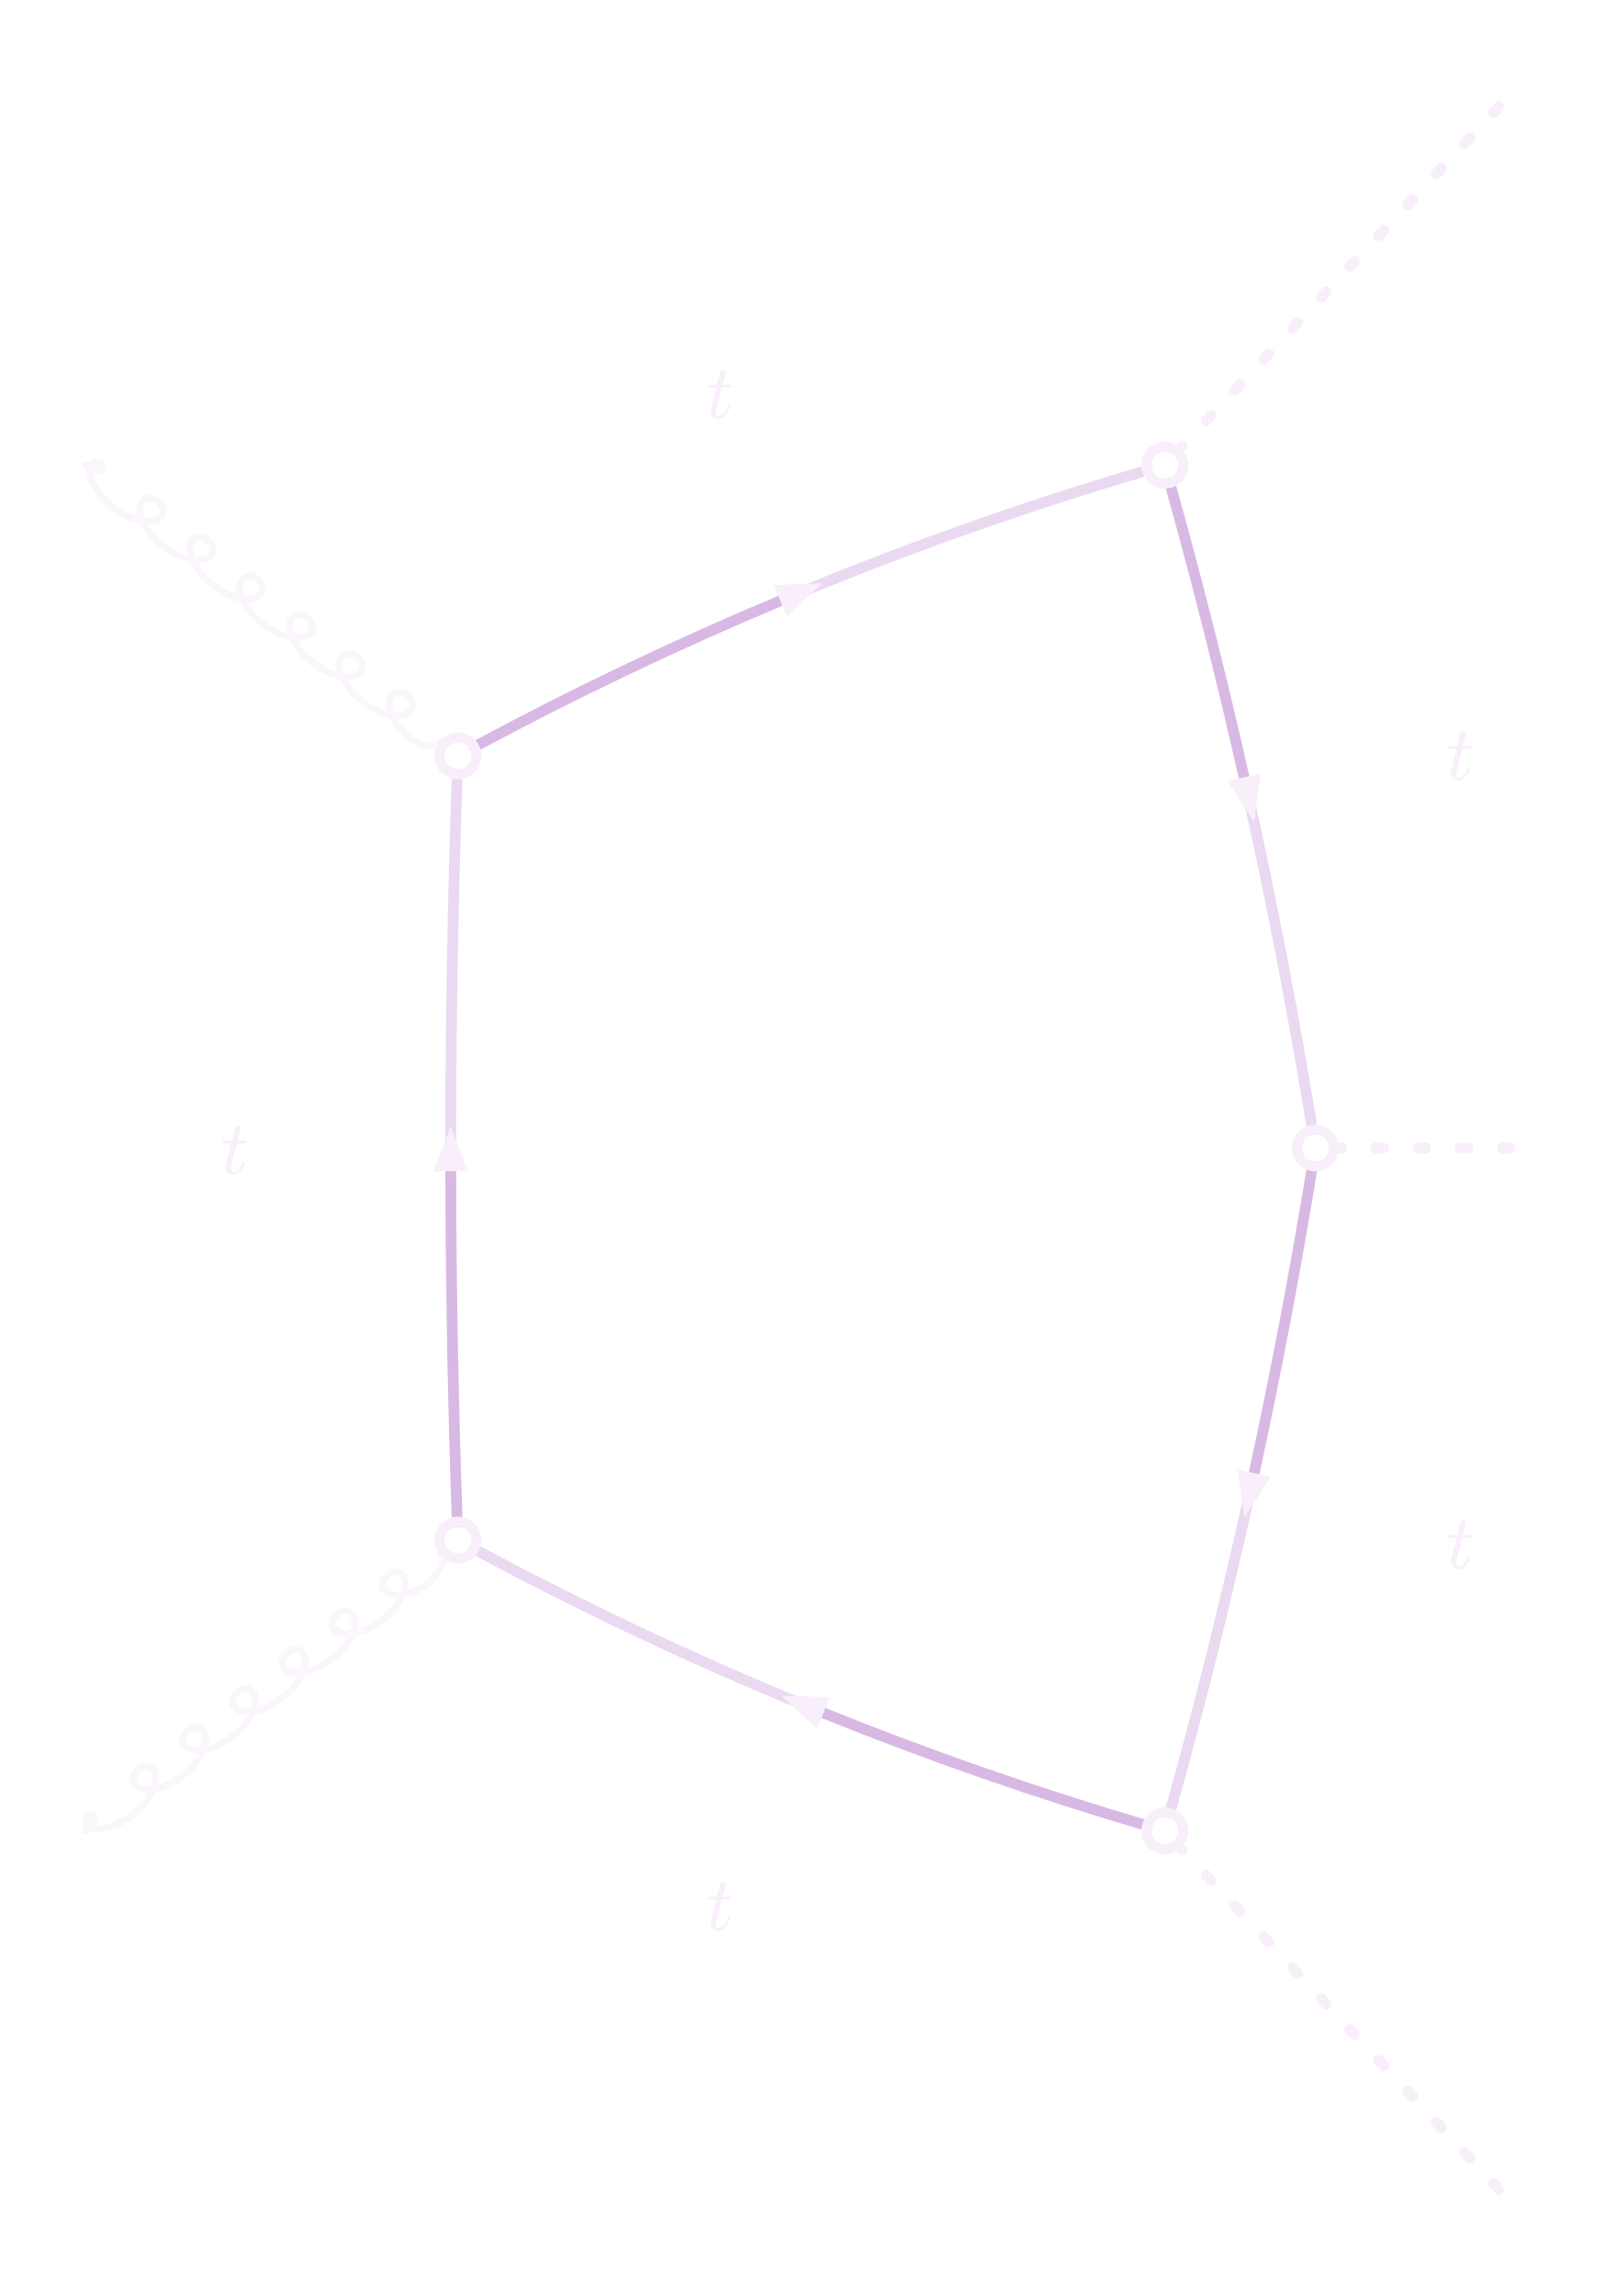
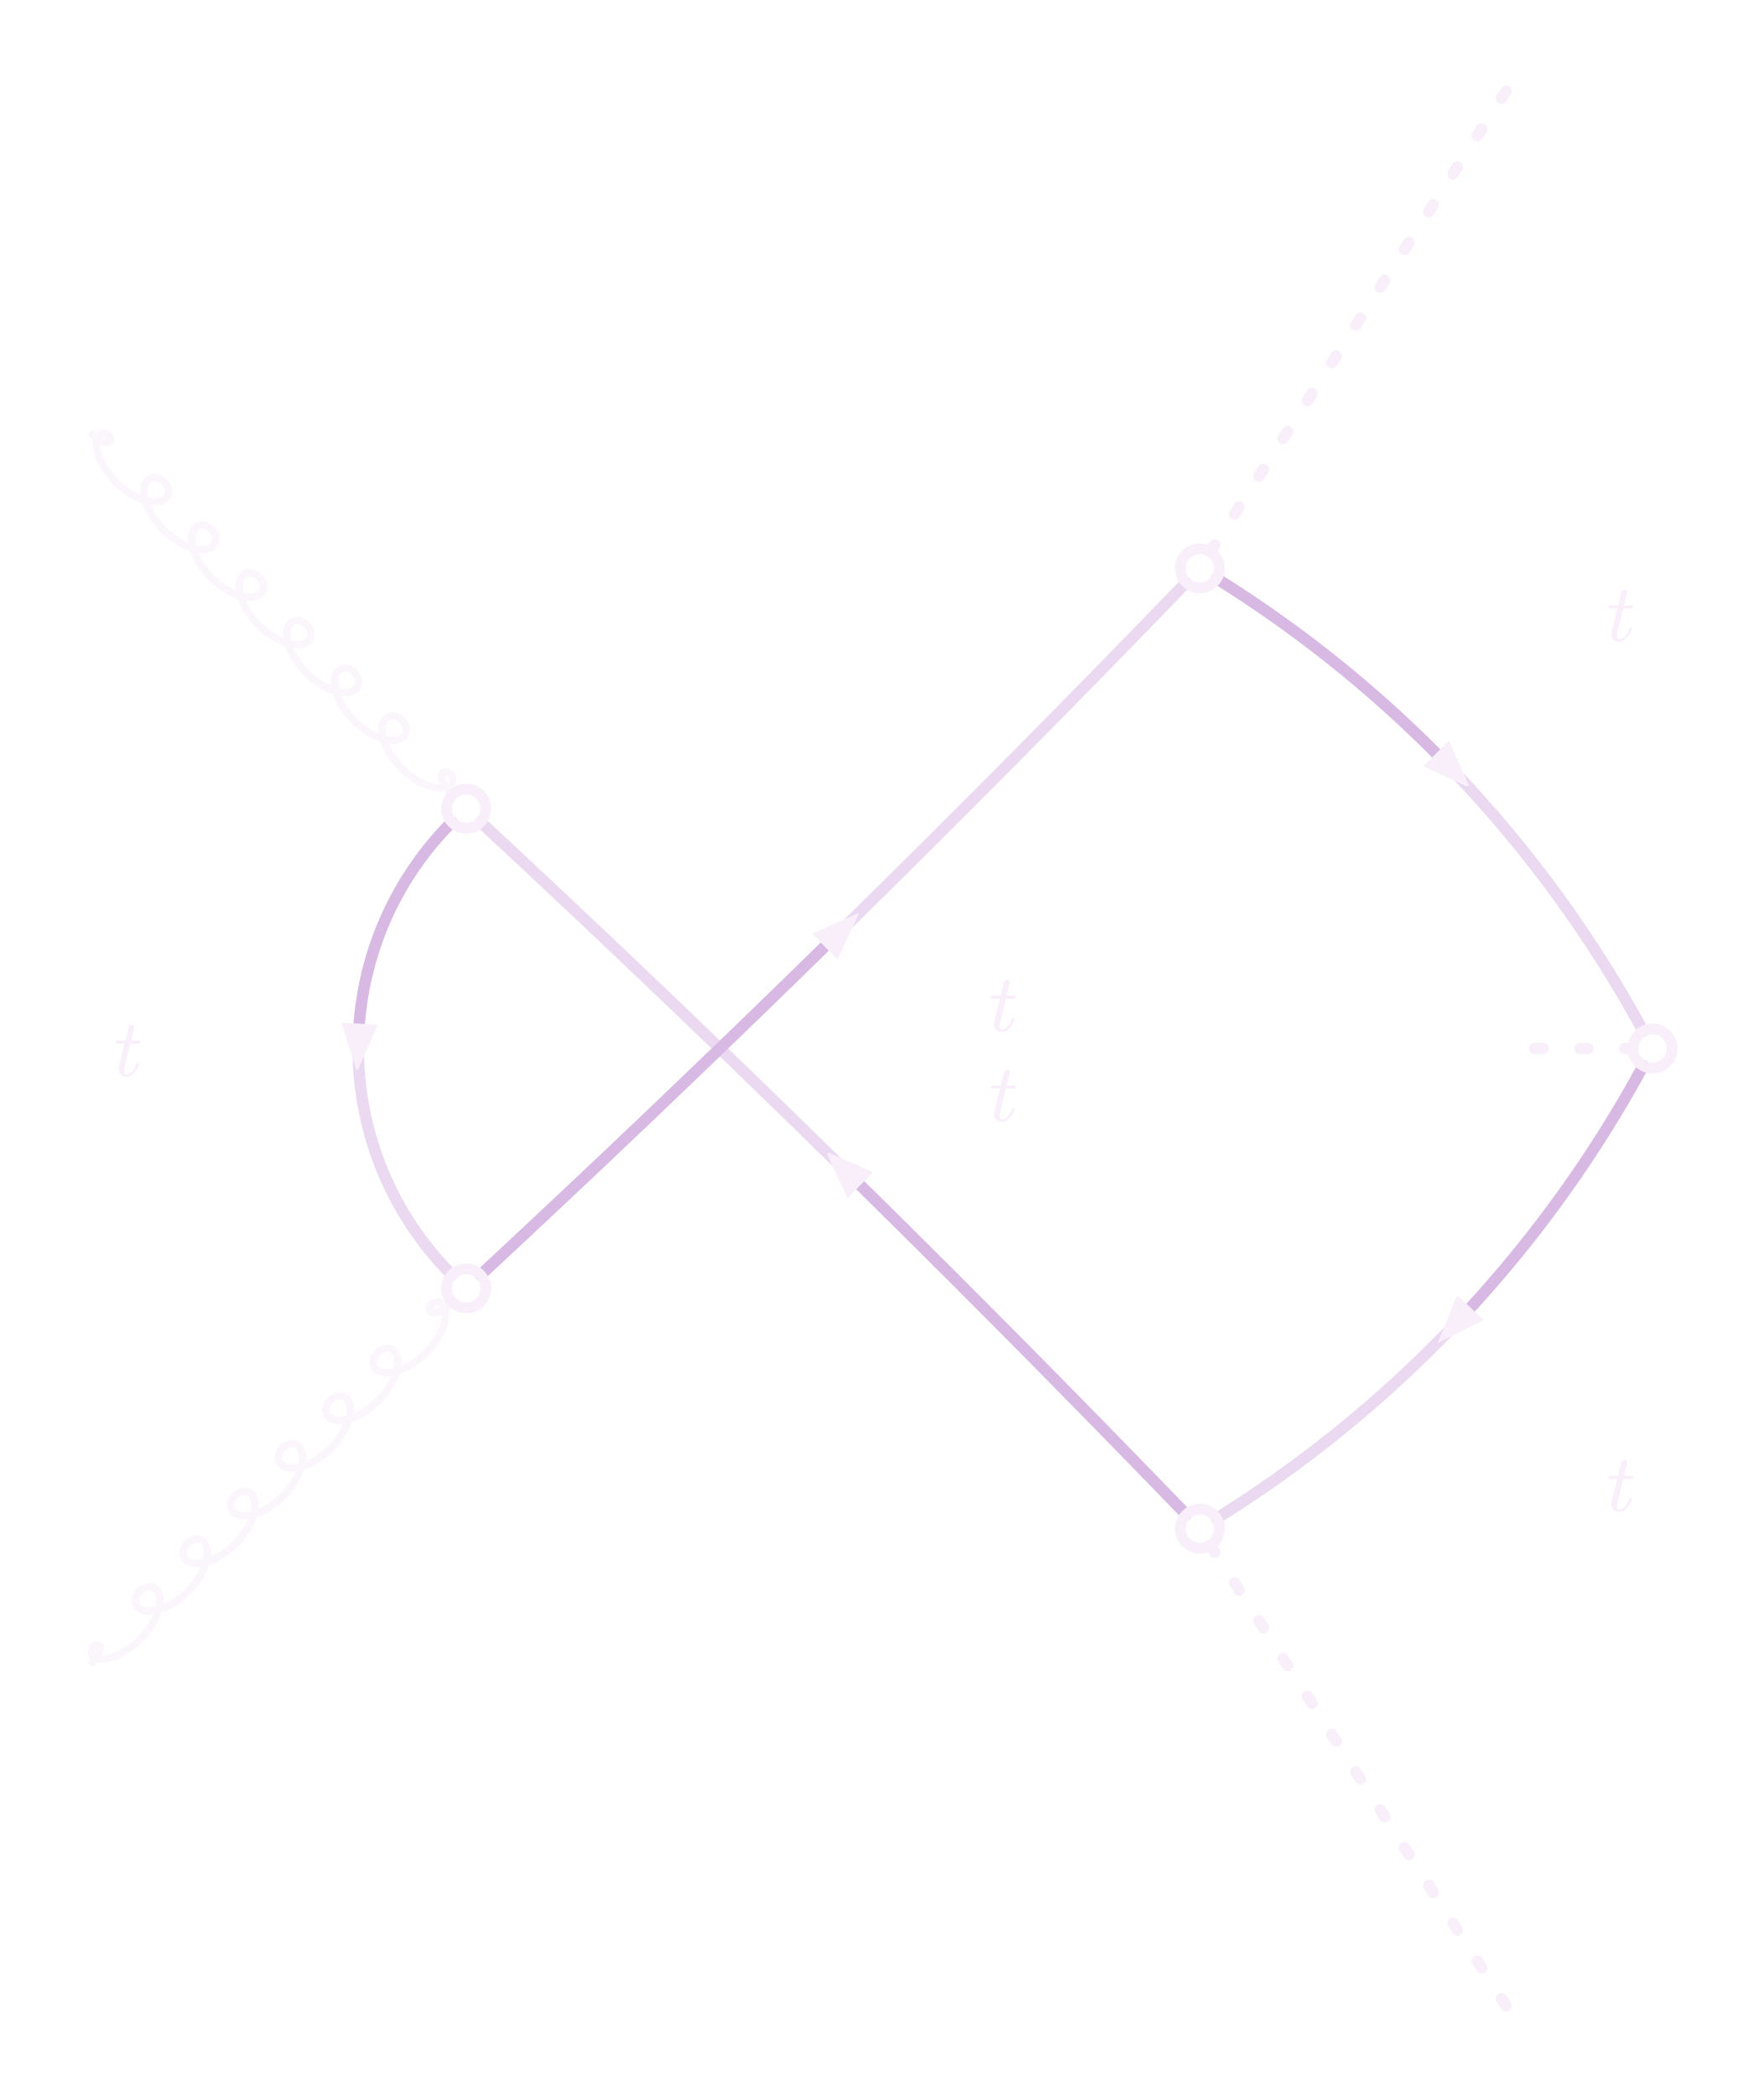
- <svg xmlns="http://www.w3.org/2000/svg" xmlns:xlink="http://www.w3.org/1999/xlink" viewBox="0 0 230.196 329.395" width="230.196pt" height="329.395pt">
+ <svg xmlns="http://www.w3.org/2000/svg" xmlns:xlink="http://www.w3.org/1999/xlink" viewBox="0 0 237.481 282.442" width="237.481pt" height="282.442pt">
  <g transform="translate(5.669291 5.669291)">
-     <path fill="none" stroke="#fbf6fc" stroke-width="1" stroke-linecap="round" stroke-linejoin="miter" stroke-miterlimit="4" transform="translate(6.6 216.9161)" d="M 0 0m 0.012 40.094c 0.18 -0.156 0.363 -0.278 0.539 -0.469c 0.176 -0.191 0.394 -0.449 0.517 -0.679c 0.122 -0.23 0.214 -0.51 0.216 -0.702c 0.002 -0.192 -0.089 -0.374 -0.205 -0.449c -0.116 -0.075 -0.329 -0.081 -0.491 -0.002c -0.162 0.079 -0.389 0.276 -0.479 0.477c -0.09 0.2 -0.158 0.507 -0.063 0.724c 0.095 0.218 0.323 0.455 0.631 0.581c 0.307 0.126 0.754 0.187 1.213 0.174c 0.459 -0.013 1 -0.094 1.54 -0.252c 0.54 -0.157 1.139 -0.397 1.701 -0.693c 0.562 -0.296 1.15 -0.675 1.67 -1.081c 0.521 -0.407 1.031 -0.885 1.454 -1.358c 0.423 -0.473 0.801 -0.996 1.084 -1.482c 0.284 -0.486 0.494 -0.991 0.618 -1.433c 0.124 -0.442 0.157 -0.871 0.125 -1.219c -0.032 -0.349 -0.157 -0.653 -0.318 -0.873c -0.161 -0.22 -0.404 -0.371 -0.646 -0.446c -0.242 -0.075 -0.543 -0.068 -0.807 -0.005c -0.264 0.063 -0.554 0.21 -0.777 0.384c -0.223 0.174 -0.435 0.42 -0.56 0.661c -0.125 0.241 -0.205 0.531 -0.191 0.785c 0.014 0.254 0.1 0.527 0.275 0.736c 0.175 0.209 0.442 0.402 0.773 0.518c 0.331 0.116 0.753 0.188 1.211 0.176c 0.458 -0.012 0.999 -0.094 1.539 -0.251c 0.54 -0.157 1.138 -0.396 1.699 -0.691c 0.561 -0.295 1.149 -0.674 1.669 -1.08c 0.52 -0.406 1.03 -0.884 1.452 -1.357c 0.422 -0.473 0.799 -0.995 1.082 -1.48c 0.283 -0.485 0.49 -0.988 0.615 -1.431c 0.125 -0.443 0.166 -0.877 0.136 -1.228c -0.031 -0.35 -0.158 -0.653 -0.319 -0.873c -0.161 -0.22 -0.404 -0.371 -0.646 -0.447c -0.242 -0.075 -0.543 -0.069 -0.806 -0.006c -0.264 0.063 -0.553 0.209 -0.776 0.383c -0.223 0.174 -0.435 0.419 -0.56 0.66c -0.125 0.241 -0.204 0.531 -0.19 0.784c 0.014 0.253 0.102 0.525 0.277 0.735c 0.174 0.209 0.439 0.405 0.769 0.521c 0.33 0.116 0.754 0.187 1.213 0.175c 0.459 -0.013 1 -0.094 1.54 -0.251c 0.54 -0.157 1.139 -0.397 1.7 -0.692c 0.562 -0.296 1.149 -0.674 1.67 -1.081c 0.521 -0.407 1.031 -0.885 1.454 -1.358c 0.423 -0.473 0.8 -0.996 1.084 -1.482c 0.284 -0.486 0.494 -0.991 0.617 -1.433c 0.124 -0.442 0.157 -0.87 0.125 -1.219c -0.032 -0.349 -0.158 -0.653 -0.319 -0.873c -0.161 -0.22 -0.404 -0.371 -0.646 -0.447c -0.242 -0.075 -0.545 -0.067 -0.806 -0.006c -0.262 0.061 -0.543 0.201 -0.764 0.373c -0.221 0.173 -0.437 0.422 -0.563 0.663c -0.126 0.242 -0.207 0.532 -0.193 0.786c 0.014 0.254 0.101 0.527 0.274 0.737c 0.174 0.21 0.438 0.406 0.768 0.522c 0.33 0.116 0.753 0.188 1.212 0.175c 0.459 -0.013 1 -0.094 1.539 -0.251c 0.54 -0.157 1.138 -0.396 1.699 -0.692c 0.561 -0.295 1.148 -0.674 1.668 -1.08c 0.52 -0.406 1.029 -0.884 1.451 -1.356c 0.422 -0.473 0.798 -0.994 1.081 -1.479c 0.282 -0.485 0.488 -0.987 0.614 -1.43c 0.125 -0.443 0.167 -0.878 0.137 -1.229c -0.03 -0.35 -0.158 -0.653 -0.319 -0.873c -0.161 -0.22 -0.404 -0.371 -0.646 -0.447c -0.242 -0.075 -0.543 -0.069 -0.806 -0.006c -0.264 0.063 -0.553 0.209 -0.776 0.383c -0.223 0.174 -0.435 0.419 -0.56 0.66c -0.125 0.241 -0.204 0.531 -0.19 0.784c 0.014 0.253 0.102 0.525 0.277 0.735c 0.174 0.209 0.439 0.405 0.769 0.521c 0.33 0.116 0.754 0.187 1.213 0.175c 0.459 -0.013 1 -0.094 1.54 -0.251c 0.54 -0.157 1.139 -0.397 1.7 -0.692c 0.562 -0.296 1.149 -0.674 1.67 -1.081c 0.521 -0.407 1.031 -0.885 1.454 -1.358c 0.423 -0.473 0.8 -0.996 1.084 -1.482c 0.283 -0.486 0.494 -0.991 0.617 -1.433c 0.124 -0.442 0.157 -0.87 0.125 -1.219c -0.032 -0.349 -0.158 -0.653 -0.319 -0.873c -0.161 -0.22 -0.404 -0.371 -0.646 -0.447c -0.242 -0.075 -0.544 -0.067 -0.806 -0.006c -0.262 0.061 -0.544 0.202 -0.765 0.375c -0.221 0.173 -0.436 0.421 -0.562 0.662c -0.126 0.241 -0.206 0.531 -0.192 0.785c 0.014 0.253 0.101 0.526 0.275 0.736c 0.174 0.21 0.438 0.406 0.768 0.522c 0.33 0.116 0.754 0.188 1.212 0.175c 0.458 -0.012 0.997 -0.092 1.537 -0.249c 0.54 -0.157 1.139 -0.397 1.701 -0.693c 0.562 -0.296 1.15 -0.675 1.671 -1.082c 0.521 -0.407 1.031 -0.885 1.454 -1.358c 0.423 -0.473 0.799 -0.995 1.082 -1.48c 0.283 -0.485 0.493 -0.99 0.616 -1.432c 0.123 -0.442 0.156 -0.87 0.124 -1.218c -0.033 -0.348 -0.159 -0.652 -0.32 -0.872c -0.161 -0.22 -0.404 -0.371 -0.646 -0.446c -0.242 -0.075 -0.542 -0.069 -0.806 -0.006c -0.264 0.063 -0.553 0.209 -0.776 0.382c -0.222 0.174 -0.434 0.419 -0.559 0.66c -0.125 0.24 -0.204 0.53 -0.189 0.783c 0.015 0.253 0.103 0.525 0.277 0.734c 0.174 0.209 0.439 0.405 0.77 0.521c 0.33 0.116 0.754 0.187 1.213 0.174c 0.459 -0.013 1 -0.094 1.54 -0.252c 0.54 -0.158 1.152 -0.383 1.7 -0.695c 0.549 -0.312 1.142 -0.75 1.591 -1.18c 0.449 -0.43 0.841 -0.963 1.103 -1.401c 0.261 -0.438 0.393 -0.889 0.466 -1.228c 0.073 -0.34 0.015 -0.618 -0.029 -0.81c -0.045 -0.192 -0.18 -0.276 -0.238 -0.344c -0.058 -0.068 -0.123 -0.046 -0.111 -0.066c 0.012 -0.02 0.095 -0.013 0.184 -0.056c 0.089 -0.044 0.233 -0.138 0.35 -0.207" />
-     <path fill="none" stroke="#fbf6fc" stroke-width="1" stroke-linecap="round" stroke-linejoin="miter" stroke-miterlimit="4" transform="translate(6.611828 60.67722)" d="M 0 0m 0 0.368c 0.195 0.136 0.357 0.285 0.586 0.409c 0.228 0.124 0.531 0.274 0.784 0.337c 0.253 0.063 0.547 0.084 0.733 0.04c 0.187 -0.045 0.341 -0.177 0.386 -0.308c 0.045 -0.131 -0.001 -0.339 -0.117 -0.477c -0.116 -0.138 -0.362 -0.31 -0.578 -0.349c -0.216 -0.039 -0.53 -0.03 -0.718 0.115c -0.188 0.145 -0.363 0.424 -0.411 0.753c -0.048 0.329 0.001 0.777 0.125 1.219c 0.124 0.442 0.334 0.947 0.618 1.433c 0.284 0.486 0.661 1.009 1.084 1.482c 0.423 0.473 0.933 0.952 1.454 1.358c 0.521 0.407 1.109 0.786 1.67 1.081c 0.562 0.296 1.161 0.535 1.701 0.693c 0.54 0.157 1.081 0.239 1.54 0.252c 0.459 0.013 0.883 -0.058 1.213 -0.174c 0.331 -0.116 0.596 -0.311 0.77 -0.52c 0.174 -0.209 0.262 -0.482 0.276 -0.735c 0.014 -0.253 -0.066 -0.544 -0.191 -0.784c -0.125 -0.241 -0.338 -0.487 -0.56 -0.661c -0.223 -0.174 -0.513 -0.32 -0.777 -0.383c -0.264 -0.063 -0.565 -0.07 -0.808 0.004c -0.243 0.075 -0.487 0.225 -0.648 0.445c -0.161 0.22 -0.283 0.527 -0.315 0.876c -0.032 0.349 -0 0.776 0.123 1.218c 0.123 0.442 0.333 0.947 0.616 1.432c 0.283 0.485 0.66 1.008 1.083 1.481c 0.422 0.473 0.932 0.951 1.452 1.357c 0.52 0.406 1.107 0.785 1.668 1.08c 0.561 0.295 1.159 0.534 1.698 0.691c 0.539 0.157 1.077 0.236 1.538 0.25c 0.46 0.014 0.892 -0.052 1.224 -0.166c 0.332 -0.114 0.595 -0.312 0.769 -0.521c 0.174 -0.209 0.262 -0.482 0.277 -0.735c 0.015 -0.253 -0.065 -0.543 -0.19 -0.784c -0.125 -0.241 -0.337 -0.486 -0.56 -0.66c -0.223 -0.174 -0.512 -0.32 -0.776 -0.383c -0.264 -0.063 -0.564 -0.07 -0.806 0.006c -0.242 0.075 -0.485 0.227 -0.646 0.447c -0.161 0.22 -0.286 0.524 -0.319 0.873c -0.032 0.349 0.001 0.777 0.125 1.219c 0.124 0.442 0.334 0.947 0.617 1.433c 0.284 0.486 0.661 1.008 1.084 1.482c 0.423 0.473 0.933 0.952 1.454 1.358c 0.521 0.407 1.108 0.785 1.67 1.081c 0.562 0.296 1.16 0.535 1.7 0.692c 0.54 0.157 1.081 0.239 1.54 0.252c 0.459 0.013 0.882 -0.059 1.213 -0.175c 0.33 -0.116 0.595 -0.312 0.769 -0.521c 0.174 -0.209 0.262 -0.482 0.277 -0.735c 0.014 -0.253 -0.067 -0.545 -0.19 -0.784c -0.123 -0.239 -0.326 -0.478 -0.547 -0.651c -0.221 -0.173 -0.515 -0.322 -0.78 -0.386c -0.265 -0.064 -0.567 -0.071 -0.81 0.003c -0.243 0.075 -0.487 0.225 -0.648 0.445c -0.161 0.219 -0.288 0.523 -0.32 0.871c -0.033 0.348 0 0.777 0.124 1.218c 0.123 0.442 0.334 0.947 0.617 1.433c 0.283 0.486 0.661 1.008 1.083 1.481c 0.422 0.473 0.932 0.951 1.452 1.357c 0.52 0.406 1.107 0.784 1.667 1.079c 0.561 0.295 1.158 0.533 1.697 0.69c 0.539 0.156 1.076 0.235 1.536 0.249c 0.46 0.014 0.893 -0.051 1.225 -0.165c 0.332 -0.114 0.595 -0.312 0.769 -0.521c 0.174 -0.209 0.262 -0.482 0.277 -0.735c 0.014 -0.253 -0.065 -0.543 -0.19 -0.784c -0.125 -0.241 -0.337 -0.486 -0.56 -0.66c -0.223 -0.174 -0.512 -0.32 -0.776 -0.383c -0.264 -0.063 -0.564 -0.07 -0.806 0.006c -0.242 0.075 -0.485 0.227 -0.646 0.447c -0.161 0.22 -0.286 0.524 -0.319 0.873c -0.032 0.349 0.001 0.777 0.125 1.219c 0.124 0.442 0.334 0.947 0.617 1.433c 0.284 0.486 0.661 1.008 1.084 1.482c 0.423 0.473 0.933 0.952 1.454 1.358c 0.521 0.407 1.108 0.785 1.67 1.081c 0.562 0.296 1.16 0.535 1.7 0.692c 0.54 0.157 1.081 0.239 1.54 0.251c 0.459 0.013 0.882 -0.059 1.213 -0.175c 0.33 -0.116 0.595 -0.312 0.769 -0.521c 0.174 -0.209 0.262 -0.482 0.277 -0.735c 0.015 -0.253 -0.067 -0.544 -0.19 -0.784c -0.123 -0.239 -0.328 -0.479 -0.549 -0.652c -0.221 -0.173 -0.514 -0.321 -0.778 -0.384c -0.264 -0.063 -0.565 -0.071 -0.808 0.004c -0.243 0.075 -0.486 0.226 -0.647 0.445c -0.161 0.22 -0.287 0.523 -0.32 0.872c -0.033 0.348 0.001 0.777 0.124 1.218c 0.123 0.441 0.331 0.945 0.614 1.43c 0.283 0.485 0.661 1.009 1.084 1.482c 0.423 0.474 0.934 0.952 1.455 1.359c 0.521 0.407 1.109 0.786 1.67 1.081c 0.561 0.295 1.159 0.534 1.698 0.691c 0.54 0.157 1.08 0.238 1.539 0.251c 0.458 0.013 0.882 -0.059 1.212 -0.175c 0.33 -0.116 0.594 -0.312 0.768 -0.522c 0.174 -0.209 0.262 -0.482 0.276 -0.735c 0.015 -0.253 -0.065 -0.543 -0.189 -0.783c -0.125 -0.24 -0.337 -0.486 -0.559 -0.66c -0.222 -0.174 -0.512 -0.32 -0.776 -0.383c -0.264 -0.063 -0.564 -0.069 -0.806 0.006c -0.242 0.075 -0.485 0.227 -0.645 0.447c -0.161 0.22 -0.286 0.524 -0.318 0.873c -0.032 0.349 0.001 0.777 0.125 1.219c 0.124 0.442 0.334 0.947 0.618 1.433c 0.284 0.486 0.65 1.025 1.086 1.481c 0.436 0.457 1.004 0.927 1.53 1.258c 0.526 0.331 1.138 0.583 1.626 0.73c 0.488 0.147 0.957 0.166 1.305 0.154c 0.347 -0.012 0.603 -0.135 0.779 -0.225c 0.176 -0.09 0.224 -0.242 0.276 -0.315c 0.052 -0.073 0.014 -0.131 0.037 -0.124c 0.023 0.007 0.035 0.089 0.099 0.165c 0.064 0.076 0.191 0.193 0.286 0.289" />
-     <path fill="none" stroke="#f8effa" stroke-width="1.55" stroke-linecap="round" stroke-linejoin="miter" stroke-miterlimit="4" stroke-dashoffset="0" stroke-dasharray="1.1 4.95" transform="translate(163.274 6.6)" d="M 0 0m 0 52.535c 16.328 -17.512 32.655 -35.023 48.983 -52.535" />
-     <path fill="none" stroke="#f8effa" stroke-width="1.55" stroke-linecap="round" stroke-linejoin="miter" stroke-miterlimit="4" stroke-dashoffset="0" stroke-dasharray="1.1 4.95" transform="translate(185.7184 159.0277)" d="M 0 0c 8.846 0 17.692 0.001 26.539 0.001" />
-     <path fill="none" stroke="#f8effa" stroke-width="1.55" stroke-linecap="round" stroke-linejoin="miter" stroke-miterlimit="4" stroke-dashoffset="0" stroke-dasharray="1.1 4.95" transform="translate(163.2741 258.9209)" d="M 0 0c 16.328 17.512 32.655 35.023 48.983 52.535" />
-     <path fill="none" stroke="#ead9f0" stroke-width="1.55" stroke-linecap="round" stroke-linejoin="miter" stroke-miterlimit="4" transform="translate(162.189 208.9407)" d="M 0 0m 11.39 0c -3.38 15.271 -7.178 30.445 -11.39 45.507" />
-     <path fill="none" stroke="#d8b9e3" stroke-width="1.55" stroke-linecap="round" stroke-linejoin="miter" stroke-miterlimit="4" transform="translate(174.2628 161.6348)" d="M 0 0m 8.395 0c -2.41 14.801 -5.209 29.536 -8.395 44.19" />
-     <path fill="#f8effa" fill-rule="nonzero" stroke="#f8effa" stroke-width="0.3" stroke-linecap="butt" stroke-linejoin="miter" stroke-miterlimit="4" transform="translate(172.0788 205.348)" d="M 0 0m 0.911 6.292l -0.911 -6.292l 4.362 0.952l -3.451 5.34Z " />
-     <path fill="none" transform="translate(201.8584 211.7983)" d="M 0 0h 3.971v 7.634h -3.971v -7.634Z " />
-     <g transform="translate(201.8584 211.7983)">
+     <path fill="none" stroke="#fbf6fc" stroke-width="1" stroke-linecap="round" stroke-linejoin="miter" stroke-miterlimit="4" transform="translate(6.784686 52.635)" d="M 0 0m 0 0.182c 0.177 0.16 0.321 0.328 0.532 0.48c 0.211 0.151 0.492 0.336 0.735 0.429c 0.243 0.093 0.532 0.151 0.723 0.13c 0.191 -0.021 0.36 -0.133 0.421 -0.258c 0.06 -0.124 0.04 -0.337 -0.058 -0.488c -0.098 -0.151 -0.321 -0.352 -0.531 -0.418c -0.21 -0.065 -0.522 -0.095 -0.727 0.025c -0.205 0.12 -0.413 0.376 -0.5 0.696c -0.088 0.32 -0.095 0.771 -0.026 1.225c 0.068 0.454 0.215 0.981 0.436 1.498c 0.222 0.517 0.532 1.082 0.893 1.604c 0.362 0.522 0.809 1.059 1.276 1.527c 0.467 0.468 1.003 0.916 1.525 1.279c 0.521 0.363 1.086 0.674 1.602 0.897c 0.517 0.223 1.044 0.37 1.497 0.44c 0.454 0.069 0.883 0.051 1.225 -0.023c 0.342 -0.074 0.629 -0.236 0.828 -0.422c 0.199 -0.186 0.32 -0.445 0.366 -0.695c 0.045 -0.249 0.002 -0.547 -0.093 -0.802c -0.095 -0.254 -0.275 -0.525 -0.475 -0.725c -0.2 -0.2 -0.47 -0.381 -0.724 -0.476c -0.254 -0.095 -0.552 -0.139 -0.801 -0.094c -0.25 0.045 -0.511 0.164 -0.697 0.362c -0.187 0.198 -0.349 0.485 -0.424 0.827c -0.075 0.342 -0.094 0.772 -0.025 1.226c 0.069 0.454 0.215 0.982 0.437 1.498c 0.221 0.517 0.53 1.08 0.891 1.601c 0.361 0.521 0.808 1.059 1.274 1.526c 0.466 0.467 1.002 0.915 1.523 1.277c 0.521 0.362 1.085 0.673 1.601 0.895c 0.516 0.222 1.042 0.369 1.496 0.438c 0.453 0.069 0.882 0.049 1.223 -0.026c 0.342 -0.075 0.625 -0.239 0.826 -0.424c 0.2 -0.185 0.329 -0.436 0.376 -0.684c 0.047 -0.247 0.002 -0.547 -0.092 -0.801c -0.094 -0.254 -0.274 -0.524 -0.474 -0.724c -0.199 -0.2 -0.469 -0.381 -0.723 -0.476c -0.254 -0.095 -0.551 -0.139 -0.801 -0.094c -0.249 0.045 -0.509 0.165 -0.696 0.364c -0.187 0.198 -0.349 0.485 -0.424 0.827c -0.075 0.342 -0.095 0.771 -0.026 1.225c 0.068 0.454 0.215 0.981 0.436 1.498c 0.222 0.517 0.532 1.082 0.893 1.604c 0.361 0.522 0.809 1.059 1.275 1.527c 0.467 0.468 1.003 0.916 1.524 1.278c 0.521 0.362 1.086 0.674 1.602 0.896c 0.517 0.223 1.043 0.37 1.497 0.439c 0.454 0.069 0.883 0.05 1.225 -0.024c 0.342 -0.074 0.629 -0.236 0.828 -0.422c 0.199 -0.186 0.32 -0.446 0.365 -0.695c 0.046 -0.249 0.002 -0.547 -0.092 -0.801c -0.094 -0.254 -0.275 -0.524 -0.474 -0.724c -0.199 -0.2 -0.469 -0.381 -0.723 -0.475c -0.254 -0.095 -0.553 -0.14 -0.801 -0.094c -0.248 0.047 -0.5 0.175 -0.685 0.374c -0.185 0.2 -0.351 0.482 -0.427 0.823c -0.076 0.341 -0.097 0.769 -0.029 1.222c 0.067 0.453 0.213 0.979 0.434 1.496c 0.221 0.516 0.531 1.081 0.892 1.602c 0.361 0.521 0.808 1.059 1.275 1.526c 0.466 0.467 1.003 0.916 1.524 1.278c 0.521 0.362 1.085 0.673 1.601 0.896c 0.516 0.222 1.043 0.369 1.496 0.438c 0.453 0.069 0.882 0.049 1.223 -0.026c 0.341 -0.075 0.627 -0.238 0.825 -0.425c 0.198 -0.187 0.315 -0.45 0.362 -0.699c 0.047 -0.248 0.011 -0.538 -0.081 -0.79c -0.093 -0.252 -0.275 -0.524 -0.474 -0.724c -0.199 -0.2 -0.469 -0.381 -0.723 -0.475c -0.254 -0.095 -0.551 -0.139 -0.801 -0.094c -0.249 0.045 -0.509 0.165 -0.696 0.364c -0.187 0.198 -0.349 0.485 -0.424 0.827c -0.075 0.342 -0.095 0.771 -0.026 1.225c 0.068 0.454 0.215 0.981 0.436 1.498c 0.222 0.517 0.532 1.082 0.893 1.604c 0.361 0.522 0.809 1.059 1.275 1.527c 0.467 0.468 1.003 0.916 1.524 1.278c 0.521 0.362 1.086 0.674 1.602 0.896c 0.517 0.223 1.043 0.37 1.497 0.439c 0.454 0.069 0.883 0.05 1.225 -0.024c 0.342 -0.074 0.629 -0.236 0.828 -0.422c 0.199 -0.186 0.32 -0.446 0.365 -0.695c 0.046 -0.249 0.002 -0.547 -0.092 -0.801c -0.094 -0.254 -0.275 -0.524 -0.474 -0.724c -0.2 -0.2 -0.469 -0.381 -0.723 -0.476c -0.254 -0.095 -0.551 -0.139 -0.801 -0.093c -0.249 0.045 -0.511 0.164 -0.696 0.364c -0.185 0.2 -0.339 0.494 -0.413 0.838c -0.074 0.343 -0.096 0.77 -0.028 1.223c 0.068 0.453 0.213 0.98 0.434 1.496c 0.221 0.516 0.531 1.081 0.892 1.602c 0.361 0.521 0.808 1.058 1.274 1.525c 0.466 0.467 1.002 0.915 1.523 1.277c 0.521 0.362 1.085 0.674 1.601 0.896c 0.516 0.222 1.041 0.368 1.494 0.437c 0.453 0.069 0.883 0.051 1.225 -0.023c 0.342 -0.074 0.63 -0.235 0.829 -0.421c 0.199 -0.186 0.32 -0.445 0.365 -0.695c 0.045 -0.25 0.001 -0.548 -0.094 -0.803c -0.095 -0.255 -0.275 -0.524 -0.475 -0.725c -0.2 -0.2 -0.47 -0.381 -0.724 -0.476c -0.254 -0.095 -0.552 -0.139 -0.802 -0.095c -0.25 0.045 -0.51 0.165 -0.696 0.363c -0.187 0.198 -0.348 0.485 -0.423 0.827c -0.075 0.342 -0.094 0.772 -0.026 1.225c 0.068 0.454 0.215 0.981 0.437 1.498c 0.222 0.517 0.532 1.082 0.894 1.604c 0.362 0.522 0.809 1.06 1.276 1.527c 0.467 0.468 1.003 0.916 1.525 1.279c 0.521 0.363 1.086 0.674 1.602 0.897c 0.517 0.223 1.044 0.37 1.497 0.439c 0.454 0.069 0.883 0.051 1.225 -0.024c 0.342 -0.074 0.652 -0.231 0.828 -0.422c 0.176 -0.191 0.249 -0.491 0.227 -0.727c -0.022 -0.236 -0.2 -0.526 -0.359 -0.687c -0.159 -0.161 -0.423 -0.278 -0.597 -0.278c -0.174 0 -0.359 0.115 -0.445 0.279c -0.086 0.164 -0.114 0.442 -0.068 0.704c 0.046 0.262 0.191 0.6 0.342 0.87c 0.151 0.27 0.387 0.545 0.562 0.752c 0.176 0.207 0.327 0.328 0.491 0.492" />
+     <path fill="none" stroke="#fbf6fc" stroke-width="1" stroke-linecap="round" stroke-linejoin="miter" stroke-miterlimit="4" transform="translate(6.6 169.6514)" d="M 0 0m 0.185 48.636c 0.159 -0.178 0.327 -0.322 0.478 -0.533c 0.151 -0.212 0.335 -0.493 0.428 -0.736c 0.093 -0.243 0.15 -0.533 0.128 -0.723c -0.022 -0.191 -0.134 -0.36 -0.258 -0.42c -0.124 -0.06 -0.337 -0.04 -0.488 0.059c -0.151 0.098 -0.352 0.322 -0.417 0.532c -0.065 0.21 -0.094 0.522 0.027 0.727c 0.121 0.204 0.377 0.412 0.697 0.499c 0.32 0.087 0.772 0.093 1.225 0.024c 0.454 -0.069 0.981 -0.217 1.497 -0.439c 0.517 -0.223 1.081 -0.534 1.602 -0.897c 0.521 -0.363 1.058 -0.811 1.524 -1.279c 0.467 -0.468 0.914 -1.005 1.276 -1.527c 0.362 -0.522 0.672 -1.087 0.894 -1.604c 0.222 -0.517 0.368 -1.044 0.436 -1.498c 0.068 -0.454 0.049 -0.883 -0.026 -1.225c -0.075 -0.342 -0.237 -0.629 -0.423 -0.827c -0.186 -0.199 -0.446 -0.319 -0.695 -0.364c -0.249 -0.045 -0.547 -0.001 -0.802 0.094c -0.254 0.095 -0.524 0.276 -0.724 0.476c -0.2 0.2 -0.38 0.47 -0.475 0.725c -0.095 0.254 -0.138 0.552 -0.093 0.802c 0.045 0.25 0.165 0.51 0.363 0.697c 0.199 0.186 0.486 0.348 0.828 0.422c 0.342 0.074 0.772 0.092 1.226 0.023c 0.454 -0.069 0.981 -0.217 1.497 -0.44c 0.516 -0.222 1.079 -0.532 1.599 -0.894c 0.52 -0.362 1.057 -0.81 1.523 -1.277c 0.466 -0.467 0.913 -1.004 1.274 -1.526c 0.361 -0.521 0.671 -1.086 0.892 -1.603c 0.221 -0.516 0.367 -1.043 0.435 -1.496c 0.068 -0.453 0.048 -0.882 -0.028 -1.223c -0.076 -0.341 -0.241 -0.625 -0.426 -0.825c -0.185 -0.2 -0.437 -0.328 -0.685 -0.375c -0.248 -0.047 -0.547 -0.001 -0.801 0.093c -0.254 0.095 -0.523 0.276 -0.723 0.475c -0.199 0.2 -0.38 0.47 -0.474 0.724c -0.094 0.254 -0.138 0.552 -0.092 0.801c 0.046 0.249 0.166 0.509 0.365 0.695c 0.199 0.186 0.485 0.348 0.828 0.422c 0.342 0.074 0.771 0.093 1.225 0.024c 0.454 -0.069 0.98 -0.217 1.497 -0.439c 0.517 -0.223 1.081 -0.534 1.602 -0.896c 0.521 -0.362 1.058 -0.811 1.524 -1.278c 0.467 -0.468 0.914 -1.005 1.275 -1.527c 0.361 -0.522 0.672 -1.087 0.893 -1.604c 0.222 -0.517 0.368 -1.044 0.436 -1.498c 0.068 -0.454 0.049 -0.883 -0.026 -1.225c -0.075 -0.342 -0.237 -0.628 -0.424 -0.827c -0.187 -0.198 -0.446 -0.319 -0.696 -0.364c -0.249 -0.045 -0.547 -0.001 -0.801 0.094c -0.254 0.095 -0.523 0.276 -0.723 0.475c -0.199 0.2 -0.38 0.47 -0.474 0.724c -0.094 0.254 -0.139 0.553 -0.092 0.801c 0.047 0.248 0.176 0.499 0.376 0.684c 0.2 0.185 0.483 0.35 0.824 0.426c 0.341 0.075 0.769 0.095 1.222 0.027c 0.453 -0.068 0.979 -0.215 1.495 -0.437c 0.516 -0.222 1.08 -0.533 1.601 -0.895c 0.521 -0.362 1.057 -0.81 1.524 -1.278c 0.466 -0.467 0.914 -1.005 1.275 -1.527c 0.361 -0.522 0.671 -1.087 0.892 -1.603c 0.221 -0.517 0.367 -1.043 0.435 -1.497c 0.068 -0.453 0.047 -0.882 -0.028 -1.223c -0.076 -0.341 -0.239 -0.627 -0.427 -0.824c -0.188 -0.197 -0.451 -0.314 -0.699 -0.36c -0.248 -0.046 -0.538 -0.01 -0.79 0.083c -0.252 0.093 -0.523 0.276 -0.723 0.475c -0.199 0.2 -0.38 0.47 -0.474 0.724c -0.094 0.254 -0.137 0.552 -0.092 0.801c 0.046 0.249 0.166 0.509 0.365 0.695c 0.199 0.186 0.485 0.348 0.828 0.422c 0.342 0.074 0.771 0.093 1.225 0.024c 0.454 -0.069 0.981 -0.217 1.497 -0.439c 0.517 -0.223 1.081 -0.534 1.602 -0.896c 0.521 -0.362 1.058 -0.811 1.524 -1.278c 0.467 -0.468 0.914 -1.005 1.275 -1.527c 0.361 -0.522 0.672 -1.087 0.893 -1.604c 0.222 -0.517 0.368 -1.044 0.436 -1.498c 0.068 -0.454 0.049 -0.883 -0.026 -1.225c -0.075 -0.342 -0.237 -0.628 -0.424 -0.827c -0.187 -0.198 -0.446 -0.319 -0.696 -0.364c -0.249 -0.045 -0.547 -0.001 -0.801 0.094c -0.254 0.095 -0.524 0.276 -0.723 0.476c -0.2 0.2 -0.38 0.47 -0.474 0.724c -0.094 0.254 -0.137 0.552 -0.092 0.801c 0.046 0.249 0.165 0.511 0.365 0.695c 0.201 0.184 0.495 0.338 0.839 0.411c 0.344 0.073 0.77 0.094 1.223 0.026c 0.453 -0.069 0.979 -0.215 1.495 -0.437c 0.516 -0.222 1.08 -0.533 1.601 -0.895c 0.521 -0.362 1.057 -0.81 1.523 -1.277c 0.466 -0.467 0.913 -1.004 1.274 -1.526c 0.361 -0.521 0.671 -1.087 0.892 -1.603c 0.221 -0.516 0.366 -1.042 0.434 -1.495c 0.068 -0.453 0.049 -0.883 -0.026 -1.225c -0.075 -0.342 -0.236 -0.629 -0.423 -0.828c -0.186 -0.199 -0.446 -0.319 -0.695 -0.364c -0.25 -0.045 -0.548 0 -0.803 0.095c -0.254 0.095 -0.524 0.276 -0.724 0.476c -0.2 0.2 -0.38 0.47 -0.475 0.725c -0.095 0.254 -0.138 0.552 -0.093 0.802c 0.045 0.25 0.166 0.509 0.364 0.696c 0.199 0.186 0.486 0.347 0.828 0.422c 0.342 0.074 0.772 0.093 1.226 0.023c 0.454 -0.069 0.981 -0.217 1.497 -0.44c 0.517 -0.223 1.081 -0.534 1.602 -0.897c 0.521 -0.363 1.058 -0.811 1.525 -1.279c 0.467 -0.468 0.914 -1.005 1.276 -1.527c 0.362 -0.522 0.672 -1.087 0.893 -1.604c 0.222 -0.517 0.368 -1.044 0.436 -1.498c 0.068 -0.454 0.049 -0.883 -0.026 -1.225c -0.075 -0.342 -0.232 -0.651 -0.424 -0.827c -0.192 -0.175 -0.492 -0.248 -0.727 -0.226c -0.236 0.022 -0.526 0.201 -0.686 0.36c -0.161 0.16 -0.278 0.424 -0.277 0.597c 0 0.174 0.116 0.359 0.28 0.444c 0.164 0.085 0.442 0.113 0.704 0.067c 0.262 -0.046 0.599 -0.193 0.87 -0.344c 0.27 -0.151 0.544 -0.388 0.751 -0.564c 0.207 -0.176 0.327 -0.328 0.491 -0.492" />
+     <path fill="none" stroke="#f8effa" stroke-width="1.55" stroke-linecap="round" stroke-linejoin="miter" stroke-miterlimit="4" stroke-dashoffset="0" stroke-dasharray="1.1 4.95" transform="translate(157.3611 6.6)" d="M 0 0m 0 62.056c 13.272 -20.685 26.545 -41.371 39.817 -62.056" />
+     <path fill="none" stroke="#f8effa" stroke-width="1.55" stroke-linecap="round" stroke-linejoin="miter" stroke-miterlimit="4" stroke-dashoffset="0" stroke-dasharray="1.1 4.95" transform="translate(197.1782 135.5516)" d="M 0 0m 17.084 0c -5.695 0 -11.39 0.001 -17.084 0.001" />
+     <path fill="none" stroke="#f8effa" stroke-width="1.55" stroke-linecap="round" stroke-linejoin="miter" stroke-miterlimit="4" stroke-dashoffset="0" stroke-dasharray="1.1 4.95" transform="translate(157.3613 202.4471)" d="M 0 0c 13.272 20.686 26.545 41.371 39.817 62.057" />
+     <path fill="none" stroke="#ead9f0" stroke-width="1.55" stroke-linecap="round" stroke-linejoin="miter" stroke-miterlimit="4" transform="translate(158.1889 172.9063)" d="M 0 0m 31.921 0c -9.513 9.954 -20.238 18.669 -31.921 25.941" />
+     <path fill="none" stroke="#d8b9e3" stroke-width="1.55" stroke-linecap="round" stroke-linejoin="miter" stroke-miterlimit="4" transform="translate(190.1101 172.9001)" d="M 0 0m 0.006 0c -0.002 0.002 -0.004 0.004 -0.006 0.006" />
+     <path fill="none" stroke="#d8b9e3" stroke-width="1.55" stroke-linecap="round" stroke-linejoin="miter" stroke-miterlimit="4" transform="translate(192.2974 137.882)" d="M 0 0m 23.363 0c -6.42 11.813 -14.266 22.792 -23.363 32.69" />
+     <path fill="#f8effa" fill-rule="nonzero" stroke="#f8effa" stroke-width="0.3" stroke-linecap="butt" stroke-linejoin="miter" stroke-miterlimit="4" transform="translate(188.2374 169.0432)" d="M 0 0m 0 5.883l 2.411 -5.883l 3.274 3.036l -5.685 2.847Z " />
+     <path fill="none" transform="translate(210.676 190.3481)" d="M 0 0m 0 0h 3.971v 7.634h -3.971v -7.634Z " />
+     <g transform="translate(210.676 190.3481)">
      <g transform="matrix(1 0 0 -1 0 7.513)">
-         <use xlink:href="#g293C48F3C6D5CEB2943C0E5CE10C76D3" x="0" y="0" fill="#f8effa" fill-rule="nonzero" />
+         <use xlink:href="#gF8DFB5C1A5F176214D5BD4A1B3C8A287" x="0" y="0" fill="#f8effa" fill-rule="nonzero" />
      </g>
    </g>
-     <path fill="none" stroke="#ead9f0" stroke-width="1.55" stroke-linecap="round" stroke-linejoin="miter" stroke-miterlimit="4" transform="translate(62.35948 216.5491)" d="M 0 0m 47.033 22.266c -16.051 -6.607 -31.75 -14.039 -47.033 -22.266" />
-     <path fill="none" stroke="#d8b9e3" stroke-width="1.55" stroke-linecap="round" stroke-linejoin="miter" stroke-miterlimit="4" transform="translate(112.3464 240.0202)" d="M 0 0m 46.592 16.231c -15.786 -4.646 -31.336 -10.063 -46.592 -16.231" />
-     <path fill="#f8effa" fill-rule="nonzero" stroke="#f8effa" stroke-width="0.3" stroke-linecap="butt" stroke-linejoin="miter" stroke-miterlimit="4" transform="translate(106.8328 237.776)" d="M 0 0l 6.355 0.171l -1.679 4.137l -4.676 -4.308Z " />
-     <path fill="none" transform="translate(95.62379 263.6626)" d="M 0 0h 3.971v 7.634h -3.971v -7.634Z " />
-     <g transform="translate(95.62379 263.6626)">
+     <path fill="none" stroke="#ead9f0" stroke-width="1.55" stroke-linecap="round" stroke-linejoin="miter" stroke-miterlimit="4" transform="translate(59.04939 105.0444)" d="M 0 0m 48.759 46.575c -16.038 -15.749 -32.292 -31.275 -48.759 -46.575" />
+     <path fill="none" stroke="#d8b9e3" stroke-width="1.55" stroke-linecap="round" stroke-linejoin="miter" stroke-miterlimit="4" transform="translate(107.8082 151.6195)" d="M 0 0m 0.006 0.006c -0.002 -0.002 -0.004 -0.004 -0.006 -0.006" />
+     <path fill="none" stroke="#d8b9e3" stroke-width="1.55" stroke-linecap="round" stroke-linejoin="miter" stroke-miterlimit="4" transform="translate(110.089 153.8621)" d="M 0 0m 44.014 44.462c -14.481 -15.008 -29.153 -29.83 -44.014 -44.462" />
+     <path fill="#f8effa" fill-rule="nonzero" stroke="#f8effa" stroke-width="0.3" stroke-linecap="butt" stroke-linejoin="miter" stroke-miterlimit="4" transform="translate(105.8451 149.6878)" d="M 0 0m 0 0l 5.809 2.584l -3.131 3.182l -2.677 -5.766Z " />
+     <path fill="none" transform="translate(127.5298 125.6824)" d="M 0 0m 0 0h 3.971v 7.634h -3.971v -7.634Z " />
+     <g transform="translate(127.5298 125.6824)">
      <g transform="matrix(1 0 0 -1 0 7.513)">
-         <use xlink:href="#g293C48F3C6D5CEB2943C0E5CE10C76D3" x="0" y="0" fill="#f8effa" fill-rule="nonzero" />
+         <use xlink:href="#gF8DFB5C1A5F176214D5BD4A1B3C8A287" x="0" y="0" fill="#f8effa" fill-rule="nonzero" />
      </g>
    </g>
-     <path fill="none" stroke="#ead9f0" stroke-width="1.55" stroke-linecap="round" stroke-linejoin="miter" stroke-miterlimit="4" transform="translate(109.3926 61.80455)" d="M 0 0m 0 17.436c 16.201 -6.669 32.739 -12.489 49.546 -17.436" />
-     <path fill="none" stroke="#d8b9e3" stroke-width="1.55" stroke-linecap="round" stroke-linejoin="miter" stroke-miterlimit="4" transform="translate(62.35947 80.46402)" d="M 0 0m 0 21.042c 14.347 -7.723 29.06 -14.745 44.087 -21.042" />
-     <path fill="#f8effa" fill-rule="nonzero" stroke="#f8effa" stroke-width="0.3" stroke-linecap="butt" stroke-linejoin="miter" stroke-miterlimit="4" transform="translate(105.589 78.17635)" d="M 0 0m 6.353 0l -4.634 4.353l -1.719 -4.12l 6.353 -0.233Z " />
-     <path fill="none" transform="translate(95.62371 46.75899)" d="M 0 0h 3.971v 7.634h -3.971v -7.634Z " />
-     <g transform="translate(95.62371 46.75899)">
+     <path fill="none" stroke="#ead9f0" stroke-width="1.55" stroke-linecap="round" stroke-linejoin="miter" stroke-miterlimit="4" transform="translate(107.808 72.77981)" d="M 0 0m 0 46.704c 15.641 -15.359 31.074 -30.929 46.295 -46.704" />
+     <path fill="none" stroke="#d8b9e3" stroke-width="1.55" stroke-linecap="round" stroke-linejoin="miter" stroke-miterlimit="4" transform="translate(107.8018 119.4842)" d="M 0 0m 0 0.006c 0.002 -0.002 0.004 -0.004 0.006 -0.006" />
+     <path fill="none" stroke="#d8b9e3" stroke-width="1.55" stroke-linecap="round" stroke-linejoin="miter" stroke-miterlimit="4" transform="translate(59.04924 121.7239)" d="M 0 0m 0 44.335c 15.686 -14.574 31.179 -29.353 46.475 -44.335" />
+     <path fill="#f8effa" fill-rule="nonzero" stroke="#f8effa" stroke-width="0.3" stroke-linecap="butt" stroke-linejoin="miter" stroke-miterlimit="4" transform="translate(103.9611 117.5565)" d="M 0 0m 5.814 0l -2.689 5.761l -3.125 -3.189l 5.814 -2.572Z " />
+     <path fill="none" transform="translate(127.5297 137.7872)" d="M 0 0m 0 0h 3.971v 7.634h -3.971v -7.634Z " />
+     <g transform="translate(127.5297 137.7872)">
      <g transform="matrix(1 0 0 -1 0 7.513)">
-         <use xlink:href="#g293C48F3C6D5CEB2943C0E5CE10C76D3" x="0" y="0" fill="#f8effa" fill-rule="nonzero" />
+         <use xlink:href="#gF8DFB5C1A5F176214D5BD4A1B3C8A287" x="0" y="0" fill="#f8effa" fill-rule="nonzero" />
      </g>
    </g>
-     <path fill="none" stroke="#ead9f0" stroke-width="1.55" stroke-linecap="round" stroke-linejoin="miter" stroke-miterlimit="4" transform="translate(59.00525 105.4034)" d="M 0 0m 0 53.624c -2.809e-6 -17.879 0.313 -35.756 0.937 -53.624" />
-     <path fill="none" stroke="#d8b9e3" stroke-width="1.55" stroke-linecap="round" stroke-linejoin="miter" stroke-miterlimit="4" transform="translate(59.00857 162.2178)" d="M 0 0m 0.934 50.434c -0.588 -16.805 -0.899 -33.619 -0.934 -50.434" />
-     <path fill="#f8effa" fill-rule="nonzero" stroke="#f8effa" stroke-width="0.3" stroke-linecap="butt" stroke-linejoin="miter" stroke-miterlimit="4" transform="translate(56.77806 156.265)" d="M 0 0m 2.223 0l 2.242 5.949l -4.465 0.007l 2.223 -5.956Z " />
-     <path fill="none" transform="translate(26.02785 155.2108)" d="M 0 0h 3.971v 7.634h -3.971v -7.634Z " />
-     <g transform="translate(26.02785 155.2108)">
+     <path fill="none" stroke="#ead9f0" stroke-width="1.55" stroke-linecap="round" stroke-linejoin="miter" stroke-miterlimit="4" transform="translate(42.58511 135.5518)" d="M 0 0m 0 0c -9.426e-6 11.467 4.559 22.424 12.607 30.492" />
+     <path fill="none" stroke="#d8b9e3" stroke-width="1.55" stroke-linecap="round" stroke-linejoin="miter" stroke-miterlimit="4" transform="translate(42.58511 135.5433)" d="M 0 0m 8.43e-7 0c -5.59e-7 0.003 -8.4e-7 0.006 -8.43e-7 0.009" />
+     <path fill="none" stroke="#d8b9e3" stroke-width="1.55" stroke-linecap="round" stroke-linejoin="miter" stroke-miterlimit="4" transform="translate(42.70351 105.0595)" d="M 0 0m 12.489 0c -7.297 7.314 -11.725 17.004 -12.489 27.295" />
+     <path fill="#f8effa" fill-rule="nonzero" stroke="#f8effa" stroke-width="0.3" stroke-linecap="butt" stroke-linejoin="miter" stroke-miterlimit="4" transform="translate(40.53754 132.2317)" d="M 0 0m 1.891 6.07l -1.891 -6.07l 4.457 0.253l -2.567 5.816Z " />
+     <path fill="none" transform="translate(9.607707 131.7347)" d="M 0 0m 0 0h 3.971v 7.634h -3.971v -7.634Z " />
+     <g transform="translate(9.607707 131.7347)">
      <g transform="matrix(1 0 0 -1 0 7.513)">
-         <use xlink:href="#g293C48F3C6D5CEB2943C0E5CE10C76D3" x="0" y="0" fill="#f8effa" fill-rule="nonzero" />
+         <use xlink:href="#gF8DFB5C1A5F176214D5BD4A1B3C8A287" x="0" y="0" fill="#f8effa" fill-rule="nonzero" />
      </g>
    </g>
-     <path fill="none" stroke="#ead9f0" stroke-width="1.55" stroke-linecap="round" stroke-linejoin="miter" stroke-miterlimit="4" transform="translate(173.5794 109.1146)" d="M 0 0c 3.47 15.68 6.498 31.455 9.079 47.306" />
-     <path fill="none" stroke="#d8b9e3" stroke-width="1.55" stroke-linecap="round" stroke-linejoin="miter" stroke-miterlimit="4" transform="translate(162.1889 63.60771)" d="M 0 0c 3.926 14.038 7.493 28.174 10.695 42.394" />
-     <path fill="#f8effa" fill-rule="nonzero" stroke="#f8effa" stroke-width="0.3" stroke-linecap="butt" stroke-linejoin="miter" stroke-miterlimit="4" transform="translate(170.703 105.5134)" d="M 0 0m 3.481 6.297l -3.481 -5.32l 4.356 -0.977l -0.875 6.297Z " />
-     <path fill="none" transform="translate(201.8585 98.62302)" d="M 0 0h 3.971v 7.634h -3.971v -7.634Z " />
-     <g transform="translate(201.8585 98.62302)">
+     <path fill="none" stroke="#ead9f0" stroke-width="1.55" stroke-linecap="round" stroke-linejoin="miter" stroke-miterlimit="4" transform="translate(190.1099 98.19707)" d="M 0 0m 0 0c 10.031 10.496 18.621 22.274 25.55 35.024" />
+     <path fill="none" stroke="#d8b9e3" stroke-width="1.55" stroke-linecap="round" stroke-linejoin="miter" stroke-miterlimit="4" transform="translate(190.104 98.19089)" d="M 0 0m 0 0c 0.002 0.002 0.004 0.004 0.006 0.006" />
+     <path fill="none" stroke="#d8b9e3" stroke-width="1.55" stroke-linecap="round" stroke-linejoin="miter" stroke-miterlimit="4" transform="translate(158.1887 72.2557)" d="M 0 0m 0 0c 10.778 6.709 20.741 14.646 29.689 23.651" />
+     <path fill="#f8effa" fill-rule="nonzero" stroke="#f8effa" stroke-width="0.3" stroke-linecap="butt" stroke-linejoin="miter" stroke-miterlimit="4" transform="translate(186.2753 94.35165)" d="M 0 0m 5.767 5.808l -5.767 -2.675l 3.181 -3.132l 2.586 5.808Z " />
+     <path fill="none" transform="translate(210.6757 73.12116)" d="M 0 0m 0 0h 3.971v 7.634h -3.971v -7.634Z " />
+     <g transform="translate(210.6757 73.12116)">
      <g transform="matrix(1 0 0 -1 0 7.513)">
-         <use xlink:href="#g293C48F3C6D5CEB2943C0E5CE10C76D3" x="0" y="0" fill="#f8effa" fill-rule="nonzero" />
+         <use xlink:href="#gF8DFB5C1A5F176214D5BD4A1B3C8A287" x="0" y="0" fill="#f8effa" fill-rule="nonzero" />
      </g>
    </g>
-     <path fill="none" stroke="#f8effa" stroke-width="1.45" stroke-linecap="butt" stroke-linejoin="miter" stroke-miterlimit="4" transform="translate(158.8338 254.35)" d="M 0 0m 2.64 0c -1.457 0 -2.64 1.183 -2.64 2.64c 0 1.457 1.183 2.64 2.64 2.64c 1.457 0 2.64 -1.183 2.64 -2.64c 0 -1.457 -1.183 -2.64 -2.64 -2.64Z " />
-     <path fill="none" stroke="#f8effa" stroke-width="1.45" stroke-linecap="butt" stroke-linejoin="miter" stroke-miterlimit="4" transform="translate(57.39731 100.1242)" d="M 0 0m 2.64 0c -1.457 0 -2.64 1.183 -2.64 2.64c 0 1.457 1.183 2.64 2.64 2.64c 1.457 0 2.64 -1.183 2.64 -2.64c 0 -1.457 -1.183 -2.64 -2.64 -2.64Z " />
-     <path fill="none" stroke="#f8effa" stroke-width="1.45" stroke-linecap="butt" stroke-linejoin="miter" stroke-miterlimit="4" transform="translate(158.8336 58.42549)" d="M 0 0m 2.64 0c -1.457 0 -2.64 1.183 -2.64 2.64c 0 1.457 1.183 2.64 2.64 2.64c 1.457 0 2.64 -1.183 2.64 -2.64c 0 -1.457 -1.183 -2.64 -2.64 -2.64Z " />
-     <path fill="none" stroke="#f8effa" stroke-width="1.45" stroke-linecap="butt" stroke-linejoin="miter" stroke-miterlimit="4" transform="translate(180.4384 156.3875)" d="M 0 0m 2.64 0c -1.457 0 -2.64 1.183 -2.64 2.64c 0 1.457 1.183 2.64 2.64 2.64c 1.457 0 2.64 -1.183 2.64 -2.64c 0 -1.457 -1.183 -2.64 -2.64 -2.64Z " />
-     <path fill="none" stroke="#f8effa" stroke-width="1.45" stroke-linecap="butt" stroke-linejoin="miter" stroke-miterlimit="4" transform="translate(57.39733 212.6513)" d="M 0 0m 2.64 0c -1.457 0 -2.64 1.183 -2.64 2.64c 0 1.457 1.183 2.64 2.64 2.64c 1.457 0 2.64 -1.183 2.64 -2.64c 0 -1.457 -1.183 -2.64 -2.64 -2.64Z " />
+     <path fill="none" stroke="#f8effa" stroke-width="1.45" stroke-linecap="butt" stroke-linejoin="miter" stroke-miterlimit="4" transform="translate(153.2957 197.5852)" d="M 0 0m 2.64 0c -1.457 0 -2.64 1.183 -2.64 2.64c 0 1.457 1.183 2.64 2.64 2.64c 1.457 0 2.64 -1.183 2.64 -2.64c 0 -1.457 -1.183 -2.64 -2.64 -2.64Z " />
+     <path fill="none" stroke="#f8effa" stroke-width="1.45" stroke-linecap="butt" stroke-linejoin="miter" stroke-miterlimit="4" transform="translate(54.47351 165.2157)" d="M 0 0m 2.64 0c -1.457 0 -2.64 1.183 -2.64 2.64c 0 1.457 1.183 2.64 2.64 2.64c 1.457 0 2.64 -1.183 2.64 -2.64c 0 -1.457 -1.183 -2.64 -2.64 -2.64Z " />
+     <path fill="none" stroke="#f8effa" stroke-width="1.45" stroke-linecap="butt" stroke-linejoin="miter" stroke-miterlimit="4" transform="translate(153.2954 68.23827)" d="M 0 0m 2.64 0c -1.457 0 -2.64 1.183 -2.64 2.64c 0 1.457 1.183 2.64 2.64 2.64c 1.457 0 2.64 -1.183 2.64 -2.64c 0 -1.457 -1.183 -2.64 -2.64 -2.64Z " />
+     <path fill="none" stroke="#f8effa" stroke-width="1.45" stroke-linecap="butt" stroke-linejoin="miter" stroke-miterlimit="4" transform="translate(214.2625 132.9115)" d="M 0 0m 2.64 0c -1.457 0 -2.64 1.183 -2.64 2.64c 0 1.457 1.183 2.64 2.64 2.64c 1.457 0 2.64 -1.183 2.64 -2.64c 0 -1.457 -1.183 -2.64 -2.64 -2.64Z " />
+     <path fill="none" stroke="#f8effa" stroke-width="1.45" stroke-linecap="butt" stroke-linejoin="miter" stroke-miterlimit="4" transform="translate(54.47366 100.6078)" d="M 0 0m 2.64 0c -1.457 0 -2.64 1.183 -2.64 2.64c 0 1.457 1.183 2.64 2.64 2.64c 1.457 0 2.64 -1.183 2.64 -2.64c 0 -1.457 -1.183 -2.64 -2.64 -2.64Z " />
  </g>
  <defs>
-     <symbol id="g293C48F3C6D5CEB2943C0E5CE10C76D3" overflow="visible">
+     <symbol id="gF8DFB5C1A5F176214D5BD4A1B3C8A287" overflow="visible">
      <path d="M 0 0m 3.63 4.609c 0 0.099 -0.11 0.154 -0.341 0.154h -0.891c 0.286 1.144 0.429 1.738 0.429 1.782c 0 0.231 -0.121 0.341 -0.352 0.341c -0.253 0 -0.407 -0.143 -0.473 -0.429l -0.407 -1.694h -0.979c -0.242 0 -0.363 -0.011 -0.363 -0.242c 0 -0.121 0.11 -0.176 0.341 -0.176h 0.891c -0.539 -2.145 -0.803 -3.278 -0.803 -3.421c 0 -0.616 0.418 -1.045 1.034 -1.045c 0.418 0 0.781 0.187 1.1 0.572c 0.264 0.319 0.451 0.627 0.572 0.924c 0.044 0.121 0.066 0.187 0.066 0.22c 0 0.099 -0.055 0.154 -0.165 0.154c -0.088 0 -0.154 -0.055 -0.198 -0.176c -0.374 -0.913 -0.825 -1.364 -1.364 -1.364c -0.187 0 -0.286 0.154 -0.286 0.451c 0 0.165 0.022 0.341 0.066 0.517l 0.781 3.168h 0.979c 0.286 0 0.363 0.022 0.363 0.264Z " />
    </symbol>
  </defs>
</svg>
